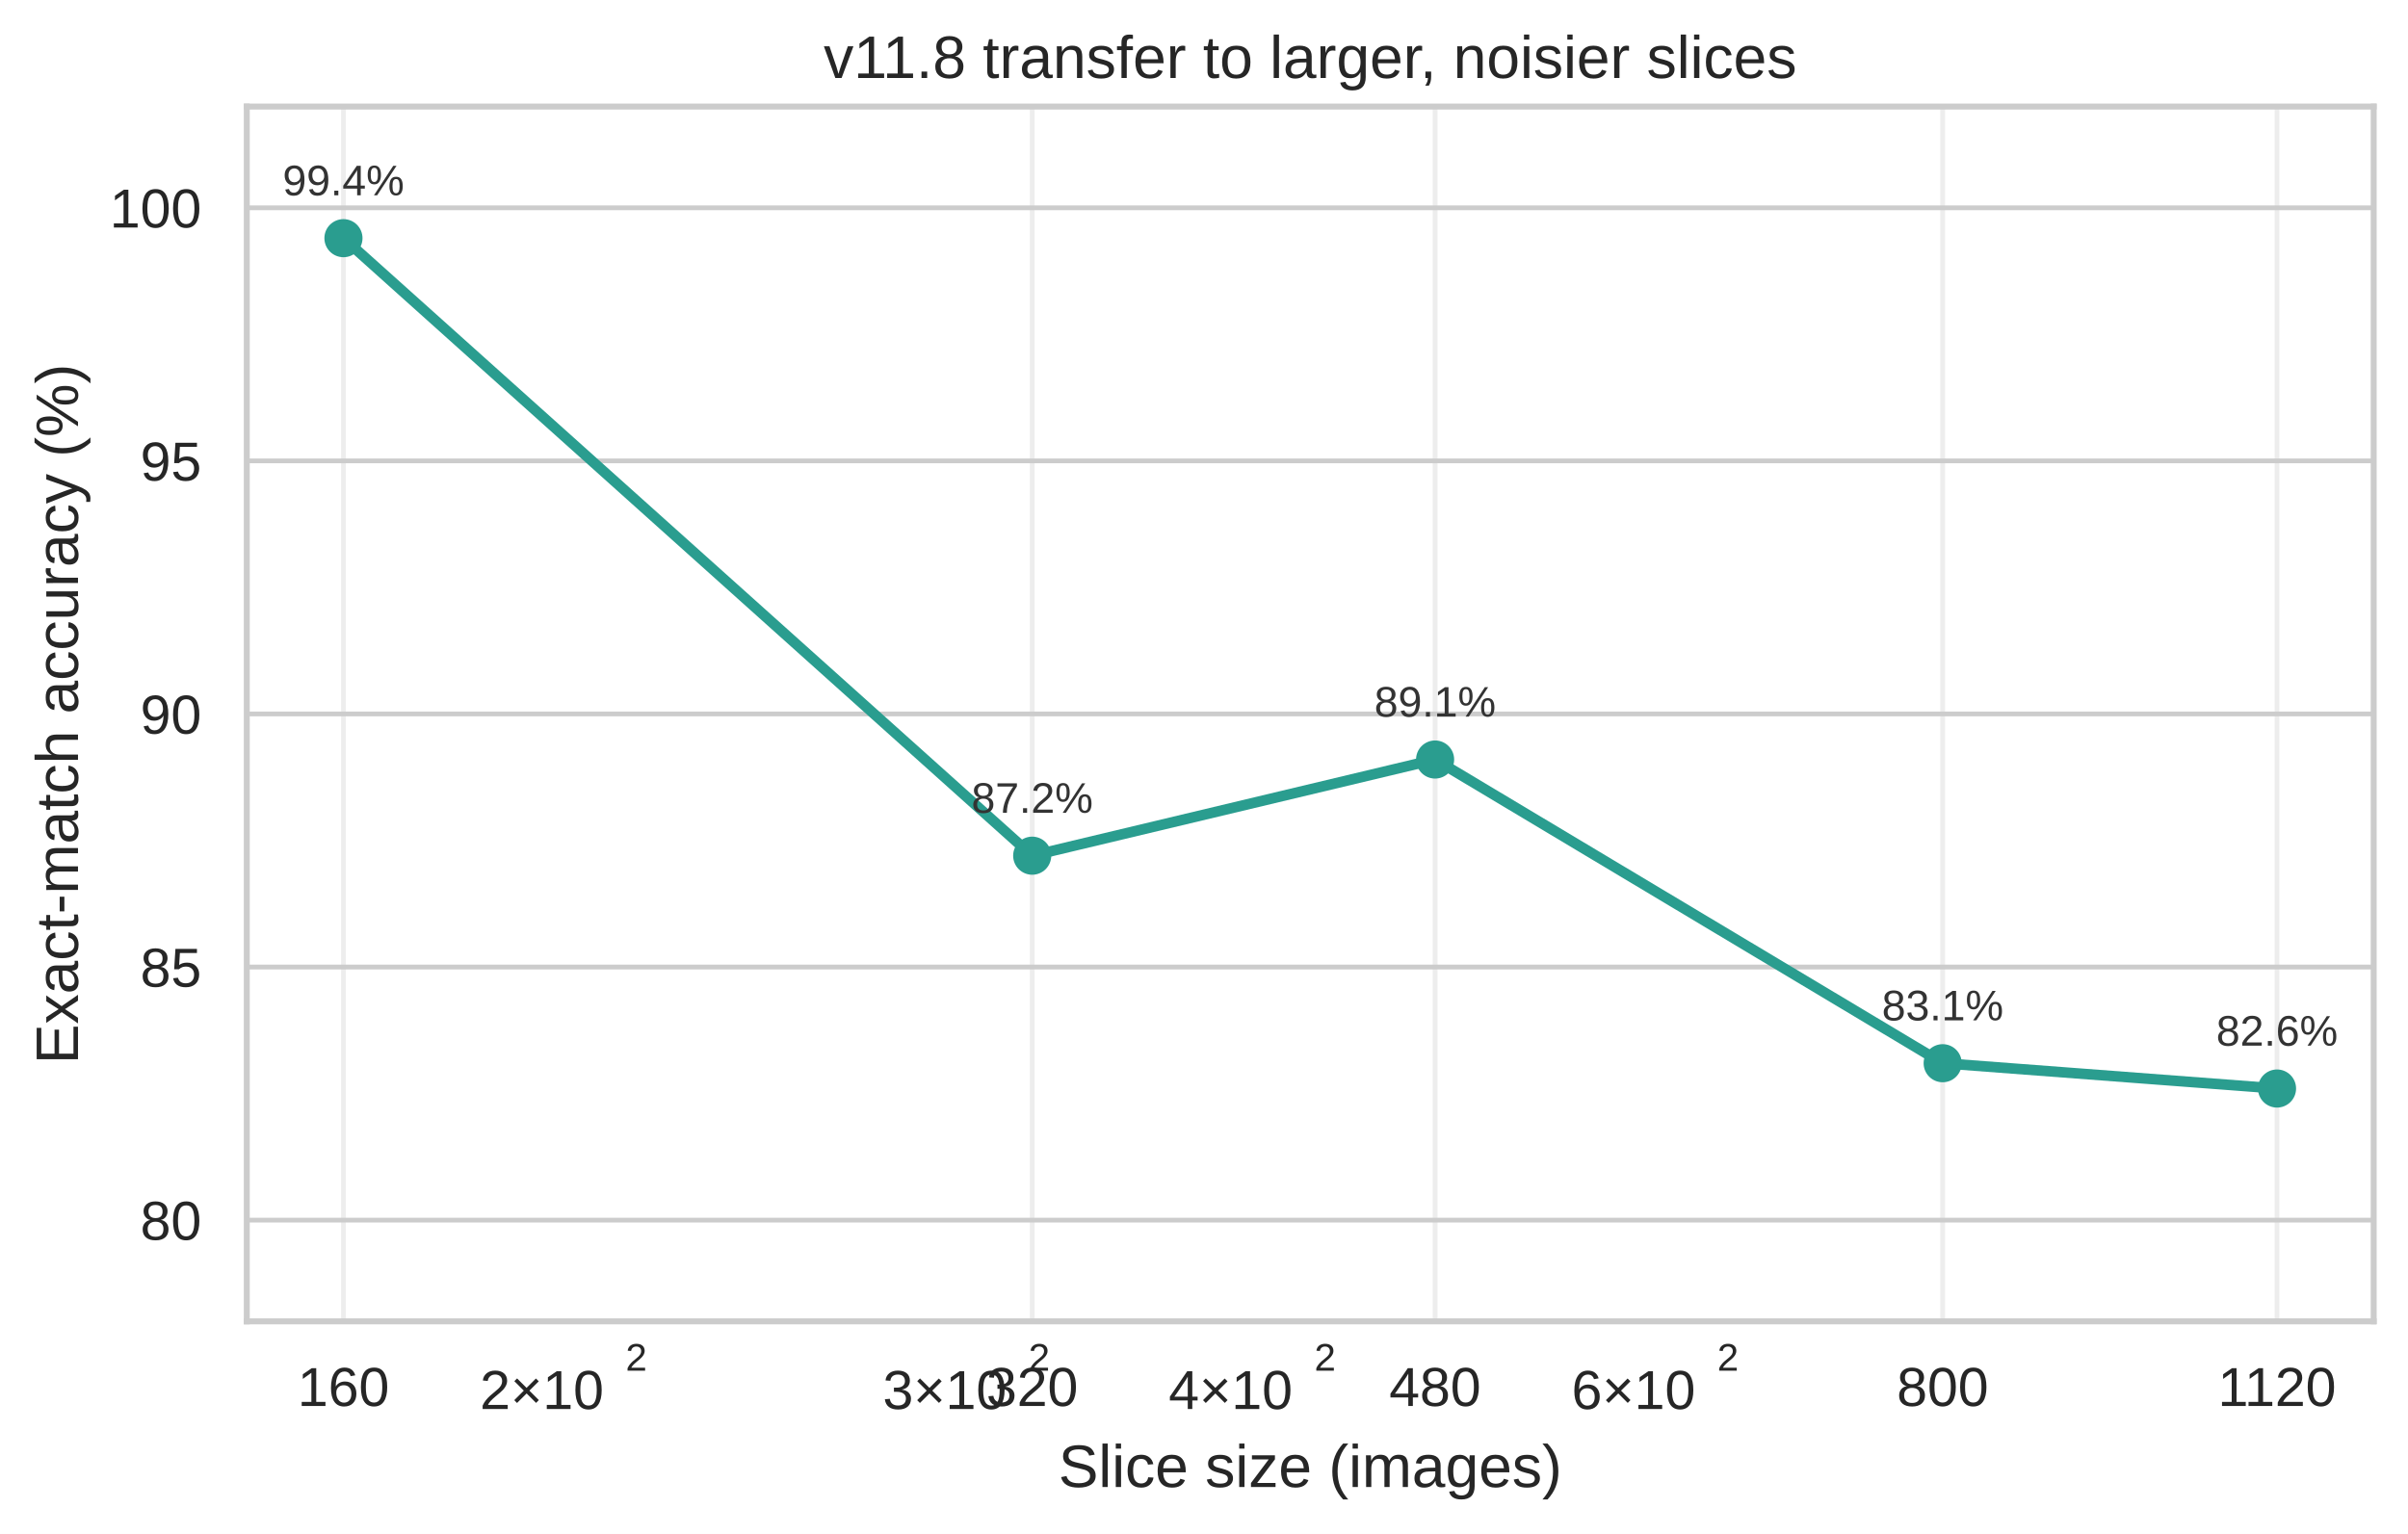
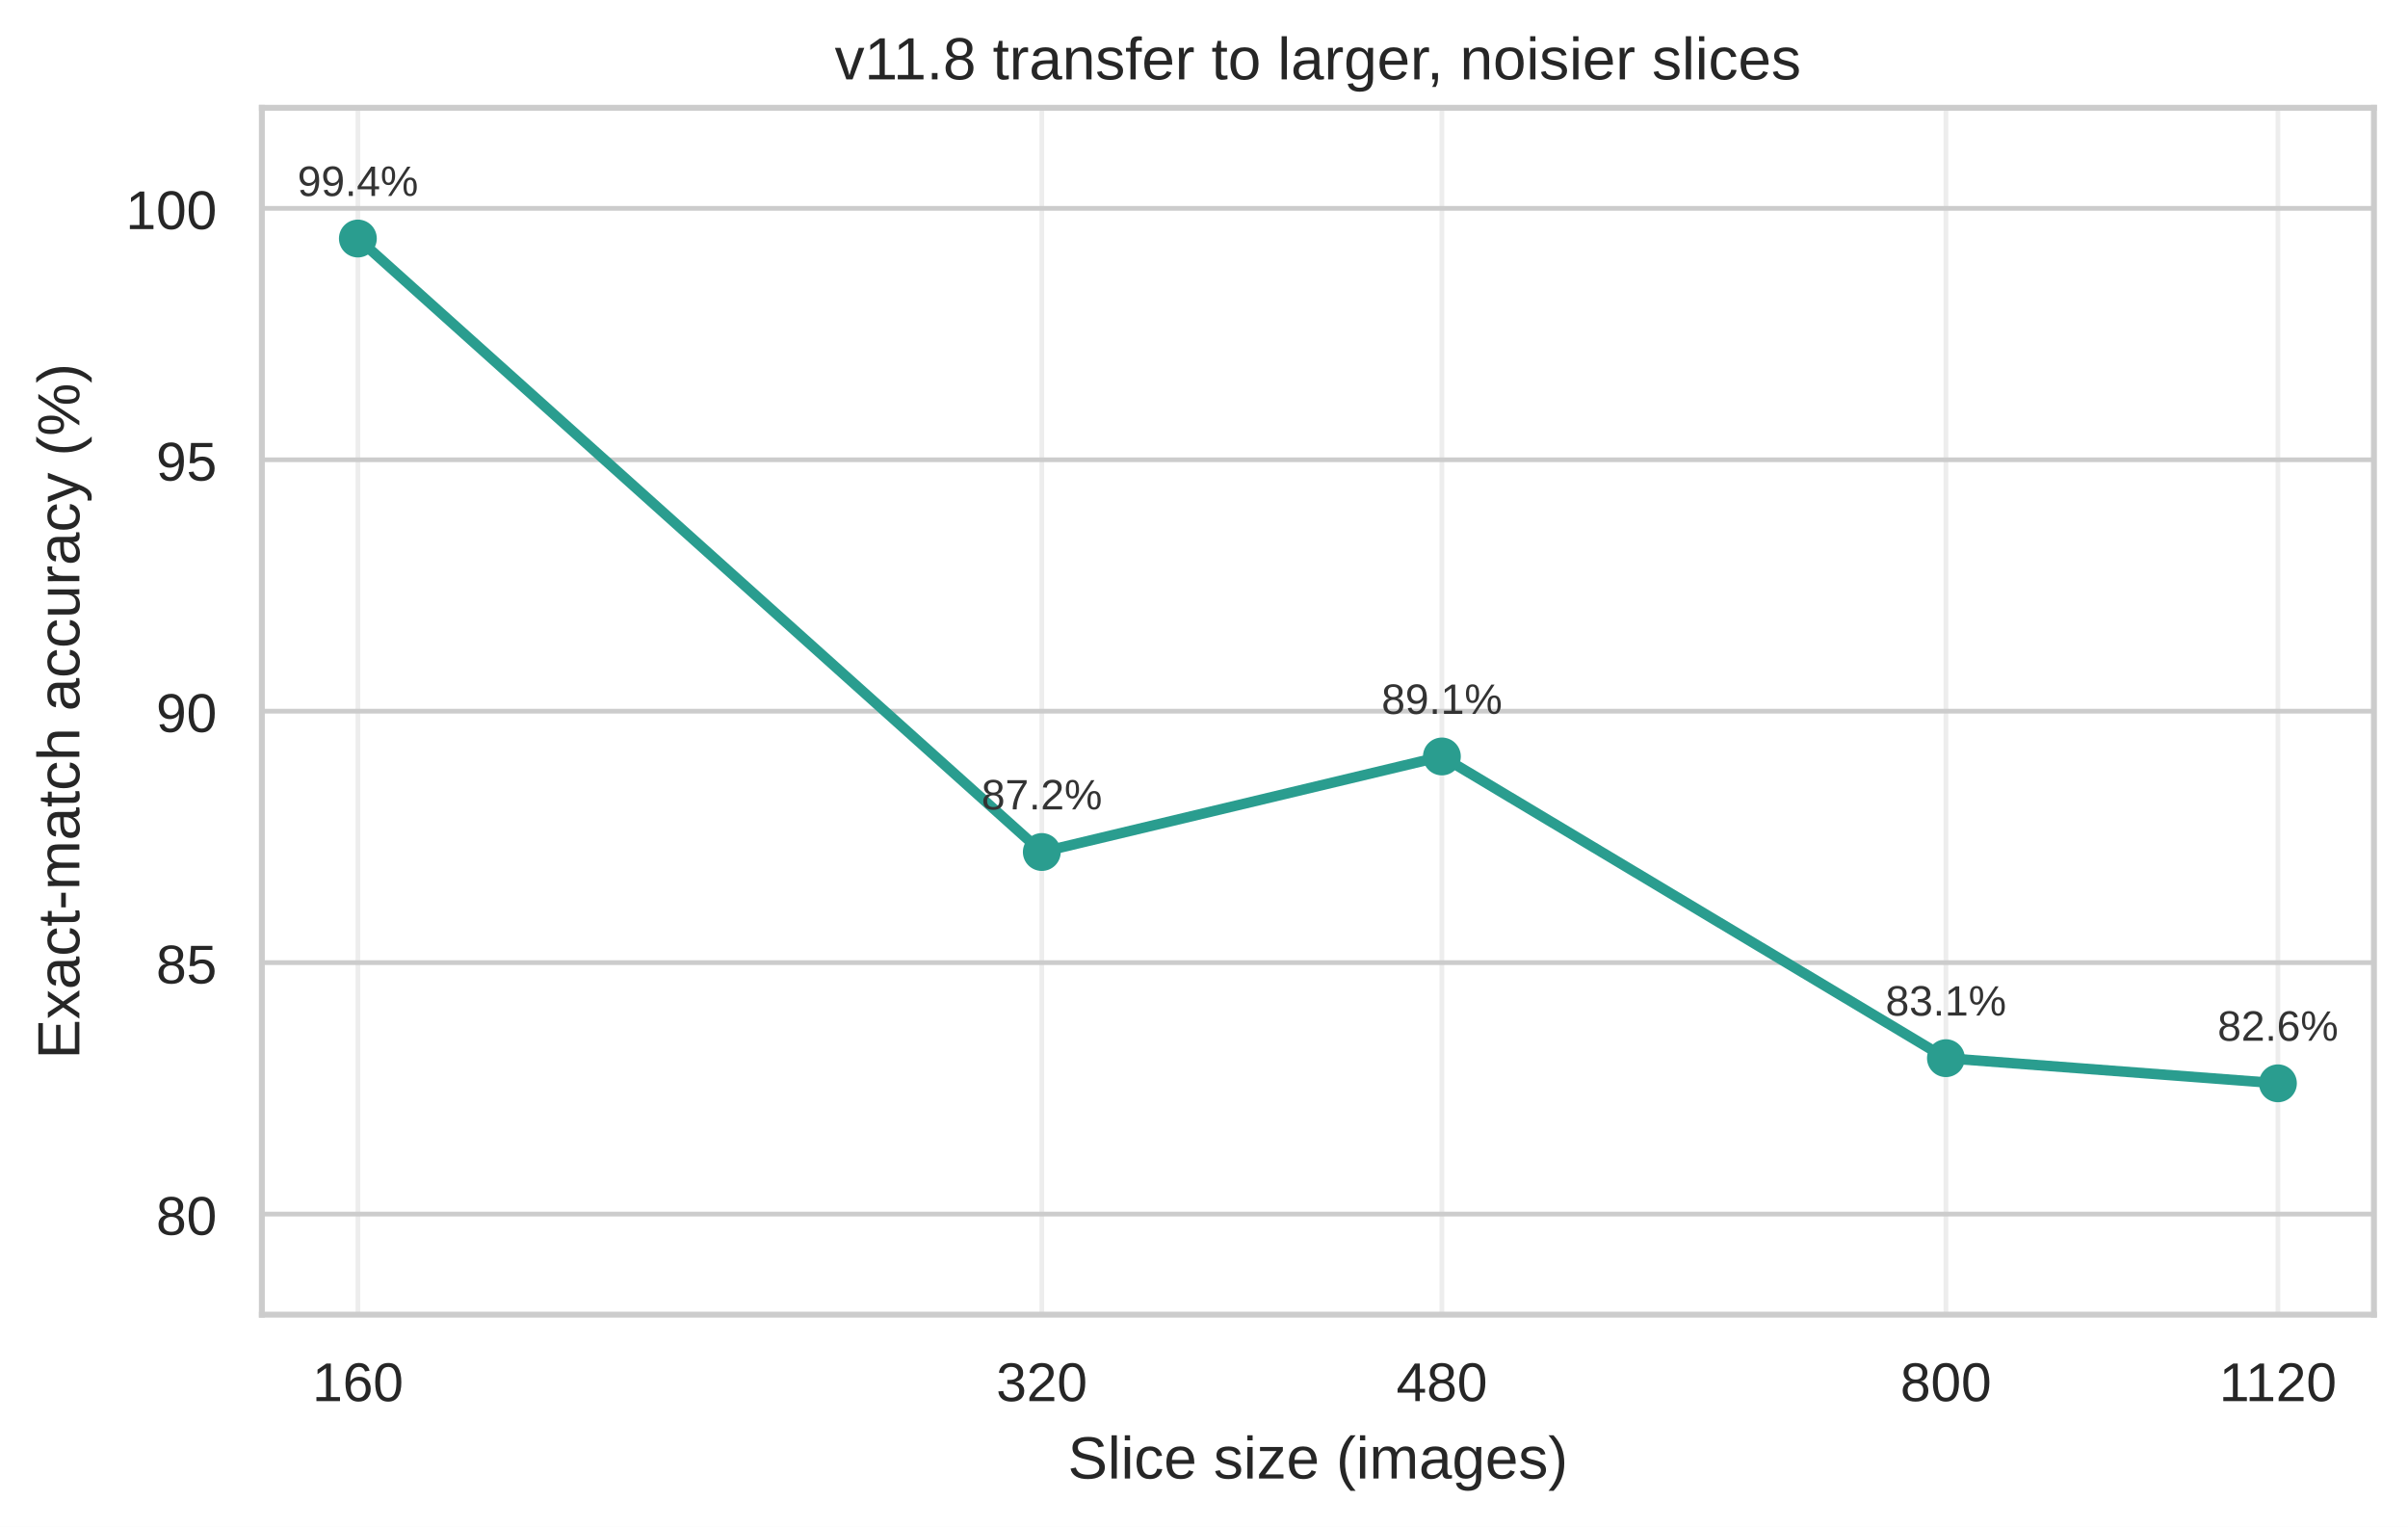
- <svg xmlns="http://www.w3.org/2000/svg" xmlns:xlink="http://www.w3.org/1999/xlink" width="505.393pt" height="322.027pt" viewBox="0 0 505.393 322.027" version="1.1">
+ <svg xmlns="http://www.w3.org/2000/svg" xmlns:xlink="http://www.w3.org/1999/xlink" width="508.947pt" height="322.649pt" viewBox="0 0 508.947 322.649" version="1.1">
  <defs>
    <style type="text/css">*{stroke-linejoin: round; stroke-linecap: butt}</style>
  </defs>
  <g id="figure_1">
    <g id="patch_1">
-       <path d="M 0 322.027  L 505.393 322.027  L 505.393 0  L 0 0  z " style="fill: #ffffff" />
+       <path d="M 0 322.649  L 508.947 322.649  L 508.947 0  L 0 0  z " style="fill: #ffffff" />
    </g>
    <g id="axes_1">
      <g id="patch_2">
-         <path d="M 51.793 277.396  L 498.193 277.396  L 498.193 22.372  L 51.793 22.372  z " style="fill: #ffffff" />
+         <path d="M 55.347 277.798  L 501.747 277.798  L 501.747 22.774  L 55.347 22.774  z " style="fill: #ffffff" />
      </g>
      <g id="matplotlib.axis_1">
        <g id="xtick_1">
          <g id="line2d_1">
-             <path d="M 72.084 277.396  L 72.084 22.372  " clip-path="url(#p738ff356b3)" style="fill: none; stroke: #cccccc; stroke-opacity: 0.35; stroke-linecap: round" />
+             <path d="M 75.638 277.798  L 75.638 22.774  " clip-path="url(#p80aece0e0e)" style="fill: none; stroke: #cccccc; stroke-opacity: 0.35; stroke-linecap: round" />
          </g>
          <g id="text_1">
-             <text style="fill: #262626; font: 11.55px 'Arial', 'DejaVu Sans', 'Liberation Sans', 'Bitstream Vera Sans', sans-serif; text-anchor: middle" x="72.084" y="295.164" transform="rotate(-0 72.08387 295.1637)">160</text>
+             <text style="font-size: 11.55px; font-family: 'Arial', 'DejaVu Sans', 'Liberation Sans', 'Bitstream Vera Sans', sans-serif; text-anchor: middle; fill: #262626" x="75.638" y="296.073" transform="rotate(-0 75.63796 296.0733)">160</text>
          </g>
        </g>
        <g id="xtick_2">
          <g id="line2d_2">
-             <path d="M 216.639 277.396  L 216.639 22.372  " clip-path="url(#p738ff356b3)" style="fill: none; stroke: #cccccc; stroke-opacity: 0.35; stroke-linecap: round" />
+             <path d="M 220.193 277.798  L 220.193 22.774  " clip-path="url(#p80aece0e0e)" style="fill: none; stroke: #cccccc; stroke-opacity: 0.35; stroke-linecap: round" />
          </g>
          <g id="text_2">
-             <text style="fill: #262626; font: 11.55px 'Arial', 'DejaVu Sans', 'Liberation Sans', 'Bitstream Vera Sans', sans-serif; text-anchor: middle" x="216.639" y="295.164" transform="rotate(-0 216.6392 295.1637)">320</text>
+             <text style="font-size: 11.55px; font-family: 'Arial', 'DejaVu Sans', 'Liberation Sans', 'Bitstream Vera Sans', sans-serif; text-anchor: middle; fill: #262626" x="220.193" y="296.073" transform="rotate(-0 220.1933 296.0733)">320</text>
          </g>
        </g>
        <g id="xtick_3">
          <g id="line2d_3">
-             <path d="M 301.199 277.396  L 301.199 22.372  " clip-path="url(#p738ff356b3)" style="fill: none; stroke: #cccccc; stroke-opacity: 0.35; stroke-linecap: round" />
+             <path d="M 304.753 277.798  L 304.753 22.774  " clip-path="url(#p80aece0e0e)" style="fill: none; stroke: #cccccc; stroke-opacity: 0.35; stroke-linecap: round" />
          </g>
          <g id="text_3">
-             <text style="fill: #262626; font: 11.55px 'Arial', 'DejaVu Sans', 'Liberation Sans', 'Bitstream Vera Sans', sans-serif; text-anchor: middle" x="301.199" y="295.164" transform="rotate(-0 301.1987 295.1637)">480</text>
+             <text style="font-size: 11.55px; font-family: 'Arial', 'DejaVu Sans', 'Liberation Sans', 'Bitstream Vera Sans', sans-serif; text-anchor: middle; fill: #262626" x="304.753" y="296.073" transform="rotate(-0 304.7528 296.0733)">480</text>
          </g>
        </g>
        <g id="xtick_4">
          <g id="line2d_4">
-             <path d="M 407.731 277.396  L 407.731 22.372  " clip-path="url(#p738ff356b3)" style="fill: none; stroke: #cccccc; stroke-opacity: 0.35; stroke-linecap: round" />
+             <path d="M 411.285 277.798  L 411.285 22.774  " clip-path="url(#p80aece0e0e)" style="fill: none; stroke: #cccccc; stroke-opacity: 0.35; stroke-linecap: round" />
          </g>
          <g id="text_4">
-             <text style="fill: #262626; font: 11.55px 'Arial', 'DejaVu Sans', 'Liberation Sans', 'Bitstream Vera Sans', sans-serif; text-anchor: middle" x="407.731" y="295.164" transform="rotate(-0 407.731 295.1637)">800</text>
+             <text style="font-size: 11.55px; font-family: 'Arial', 'DejaVu Sans', 'Liberation Sans', 'Bitstream Vera Sans', sans-serif; text-anchor: middle; fill: #262626" x="411.285" y="296.073" transform="rotate(-0 411.2851 296.0733)">800</text>
          </g>
        </g>
        <g id="xtick_5">
          <g id="line2d_5">
-             <path d="M 477.902 277.396  L 477.902 22.372  " clip-path="url(#p738ff356b3)" style="fill: none; stroke: #cccccc; stroke-opacity: 0.35; stroke-linecap: round" />
+             <path d="M 481.456 277.798  L 481.456 22.774  " clip-path="url(#p80aece0e0e)" style="fill: none; stroke: #cccccc; stroke-opacity: 0.35; stroke-linecap: round" />
          </g>
          <g id="text_5">
-             <text style="fill: #262626; font: 11.55px 'Arial', 'DejaVu Sans', 'Liberation Sans', 'Bitstream Vera Sans', sans-serif; text-anchor: middle" x="477.902" y="295.164" transform="rotate(-0 477.9021 295.1637)">1120</text>
+             <text style="font-size: 11.55px; font-family: 'Arial', 'DejaVu Sans', 'Liberation Sans', 'Bitstream Vera Sans', sans-serif; text-anchor: middle; fill: #262626" x="481.456" y="296.073" transform="rotate(-0 481.4561 296.0733)">1120</text>
          </g>
        </g>
-         <g id="xtick_6">
-           <g id="text_6">
-             <g style="fill: #262626" transform="translate(100.7178 296.7073)">
-               <text>
-                 <tspan style="font: 11.55px 'Arial'" x="0 8.636 17.593 23.988" y="-0.913">2×10</tspan>
-                 <tspan style="font: 8.085px 'Arial'" x="30.585" y="-8.963">2</tspan>
-               </text>
-             </g>
-           </g>
-         </g>
-         <g id="xtick_7">
-           <g id="text_7">
-             <g style="fill: #262626" transform="translate(185.2773 296.7073)">
-               <text>
-                 <tspan style="font: 11.55px 'Arial'" x="0 8.636 17.593 23.988" y="-0.913">3×10</tspan>
-                 <tspan style="font: 8.085px 'Arial'" x="30.585" y="-8.963">2</tspan>
-               </text>
-             </g>
-           </g>
-         </g>
-         <g id="xtick_8">
-           <g id="text_8">
-             <g style="fill: #262626" transform="translate(245.2732 296.7073)">
-               <text>
-                 <tspan style="font: 11.55px 'Arial'" x="0 8.636 17.593 23.988" y="-0.913">4×10</tspan>
-                 <tspan style="font: 8.085px 'Arial'" x="30.585" y="-8.963">2</tspan>
-               </text>
-             </g>
-           </g>
-         </g>
-         <g id="xtick_9" />
-         <g id="xtick_10">
-           <g id="text_9">
-             <g style="fill: #262626" transform="translate(329.8326 296.7073)">
-               <text>
-                 <tspan style="font: 11.55px 'Arial'" x="0 8.636 17.593 23.988" y="-0.913">6×10</tspan>
-                 <tspan style="font: 8.085px 'Arial'" x="30.585" y="-8.963">2</tspan>
-               </text>
-             </g>
-           </g>
-         </g>
-         <g id="xtick_11" />
-         <g id="xtick_12" />
-         <g id="text_10">
-           <text style="fill: #262626; font: 12.6px 'Arial', 'DejaVu Sans', 'Liberation Sans', 'Bitstream Vera Sans', sans-serif; text-anchor: middle" x="274.993" y="312.175" transform="rotate(-0 274.993 312.1753)">Slice size (images)</text>
+         <g id="text_6">
+           <text style="font-size: 12.6px; font-family: 'Arial', 'DejaVu Sans', 'Liberation Sans', 'Bitstream Vera Sans', sans-serif; text-anchor: middle; fill: #262626" x="278.547" y="312.422" transform="rotate(-0 278.547 312.4221)">Slice size (images)</text>
        </g>
      </g>
      <g id="matplotlib.axis_2">
        <g id="ytick_1">
          <g id="line2d_6">
-             <path d="M 51.793 256.144  L 498.193 256.144  " clip-path="url(#p738ff356b3)" style="fill: none; stroke: #cccccc; stroke-linecap: round" />
+             <path d="M 55.347 256.546  L 501.747 256.546  " clip-path="url(#p80aece0e0e)" style="fill: none; stroke: #cccccc; stroke-linecap: round" />
          </g>
-           <g id="text_11">
-             <text style="fill: #262626; font: 11.55px 'Arial', 'DejaVu Sans', 'Liberation Sans', 'Bitstream Vera Sans', sans-serif; text-anchor: end" x="42.293" y="260.278" transform="rotate(-0 42.29296 260.278)">80</text>
+           <g id="text_7">
+             <text style="font-size: 11.55px; font-family: 'Arial', 'DejaVu Sans', 'Liberation Sans', 'Bitstream Vera Sans', sans-serif; text-anchor: end; fill: #262626" x="45.847" y="260.934" transform="rotate(-0 45.84705 260.9337)">80</text>
          </g>
        </g>
        <g id="ytick_2">
          <g id="line2d_7">
-             <path d="M 51.793 203.014  L 498.193 203.014  " clip-path="url(#p738ff356b3)" style="fill: none; stroke: #cccccc; stroke-linecap: round" />
+             <path d="M 55.347 203.416  L 501.747 203.416  " clip-path="url(#p80aece0e0e)" style="fill: none; stroke: #cccccc; stroke-linecap: round" />
          </g>
-           <g id="text_12">
-             <text style="fill: #262626; font: 11.55px 'Arial', 'DejaVu Sans', 'Liberation Sans', 'Bitstream Vera Sans', sans-serif; text-anchor: end" x="42.293" y="207.148" transform="rotate(-0 42.29296 207.148)">85</text>
+           <g id="text_8">
+             <text style="font-size: 11.55px; font-family: 'Arial', 'DejaVu Sans', 'Liberation Sans', 'Bitstream Vera Sans', sans-serif; text-anchor: end; fill: #262626" x="45.847" y="207.804" transform="rotate(-0 45.84705 207.8037)">85</text>
          </g>
        </g>
        <g id="ytick_3">
          <g id="line2d_8">
-             <path d="M 51.793 149.884  L 498.193 149.884  " clip-path="url(#p738ff356b3)" style="fill: none; stroke: #cccccc; stroke-linecap: round" />
+             <path d="M 55.347 150.286  L 501.747 150.286  " clip-path="url(#p80aece0e0e)" style="fill: none; stroke: #cccccc; stroke-linecap: round" />
          </g>
-           <g id="text_13">
-             <text style="fill: #262626; font: 11.55px 'Arial', 'DejaVu Sans', 'Liberation Sans', 'Bitstream Vera Sans', sans-serif; text-anchor: end" x="42.293" y="154.018" transform="rotate(-0 42.29296 154.018)">90</text>
+           <g id="text_9">
+             <text style="font-size: 11.55px; font-family: 'Arial', 'DejaVu Sans', 'Liberation Sans', 'Bitstream Vera Sans', sans-serif; text-anchor: end; fill: #262626" x="45.847" y="154.674" transform="rotate(-0 45.84705 154.6737)">90</text>
          </g>
        </g>
        <g id="ytick_4">
          <g id="line2d_9">
-             <path d="M 51.793 96.754  L 498.193 96.754  " clip-path="url(#p738ff356b3)" style="fill: none; stroke: #cccccc; stroke-linecap: round" />
+             <path d="M 55.347 97.156  L 501.747 97.156  " clip-path="url(#p80aece0e0e)" style="fill: none; stroke: #cccccc; stroke-linecap: round" />
          </g>
-           <g id="text_14">
-             <text style="fill: #262626; font: 11.55px 'Arial', 'DejaVu Sans', 'Liberation Sans', 'Bitstream Vera Sans', sans-serif; text-anchor: end" x="42.293" y="100.888" transform="rotate(-0 42.29296 100.888)">95</text>
+           <g id="text_10">
+             <text style="font-size: 11.55px; font-family: 'Arial', 'DejaVu Sans', 'Liberation Sans', 'Bitstream Vera Sans', sans-serif; text-anchor: end; fill: #262626" x="45.847" y="101.544" transform="rotate(-0 45.84705 101.5437)">95</text>
          </g>
        </g>
        <g id="ytick_5">
          <g id="line2d_10">
-             <path d="M 51.793 43.624  L 498.193 43.624  " clip-path="url(#p738ff356b3)" style="fill: none; stroke: #cccccc; stroke-linecap: round" />
+             <path d="M 55.347 44.026  L 501.747 44.026  " clip-path="url(#p80aece0e0e)" style="fill: none; stroke: #cccccc; stroke-linecap: round" />
          </g>
-           <g id="text_15">
-             <text style="fill: #262626; font: 11.55px 'Arial', 'DejaVu Sans', 'Liberation Sans', 'Bitstream Vera Sans', sans-serif; text-anchor: end" x="42.293" y="47.758" transform="rotate(-0 42.29296 47.75804)">100</text>
+           <g id="text_11">
+             <text style="font-size: 11.55px; font-family: 'Arial', 'DejaVu Sans', 'Liberation Sans', 'Bitstream Vera Sans', sans-serif; text-anchor: end; fill: #262626" x="45.847" y="48.414" transform="rotate(-0 45.84705 48.41368)">100</text>
          </g>
        </g>
-         <g id="text_16">
-           <text style="fill: #262626; font: 12.6px 'Arial', 'DejaVu Sans', 'Liberation Sans', 'Bitstream Vera Sans', sans-serif; text-anchor: middle" x="16.372" y="149.884" transform="rotate(-90 16.37241 149.8844)">Exact-match accuracy (%)</text>
+         <g id="text_12">
+           <text style="font-size: 12.6px; font-family: 'Arial', 'DejaVu Sans', 'Liberation Sans', 'Bitstream Vera Sans', sans-serif; text-anchor: middle; fill: #262626" x="16.774" y="150.286" transform="rotate(-90 16.77403 150.286)">Exact-match accuracy (%)</text>
        </g>
      </g>
      <g id="patch_3">
-         <path d="M 51.793 277.396  L 51.793 22.372  " style="fill: none; stroke: #cccccc; stroke-width: 1.25; stroke-linejoin: miter; stroke-linecap: square" />
+         <path d="M 55.347 277.798  L 55.347 22.774  " style="fill: none; stroke: #cccccc; stroke-width: 1.25; stroke-linejoin: miter; stroke-linecap: square" />
      </g>
      <g id="patch_4">
-         <path d="M 498.193 277.396  L 498.193 22.372  " style="fill: none; stroke: #cccccc; stroke-width: 1.25; stroke-linejoin: miter; stroke-linecap: square" />
+         <path d="M 501.747 277.798  L 501.747 22.774  " style="fill: none; stroke: #cccccc; stroke-width: 1.25; stroke-linejoin: miter; stroke-linecap: square" />
      </g>
      <g id="patch_5">
-         <path d="M 51.793 277.396  L 498.193 277.396  " style="fill: none; stroke: #cccccc; stroke-width: 1.25; stroke-linejoin: miter; stroke-linecap: square" />
+         <path d="M 55.347 277.798  L 501.747 277.798  " style="fill: none; stroke: #cccccc; stroke-width: 1.25; stroke-linejoin: miter; stroke-linecap: square" />
      </g>
      <g id="patch_6">
-         <path d="M 51.793 22.372  L 498.193 22.372  " style="fill: none; stroke: #cccccc; stroke-width: 1.25; stroke-linejoin: miter; stroke-linecap: square" />
+         <path d="M 55.347 22.774  L 501.747 22.774  " style="fill: none; stroke: #cccccc; stroke-width: 1.25; stroke-linejoin: miter; stroke-linecap: square" />
      </g>
      <g id="line2d_11">
-         <path d="M 72.084 50  L 216.639 179.637  L 301.199 159.448  L 407.731 223.204  L 477.902 228.517  " clip-path="url(#p738ff356b3)" style="fill: none; stroke: #2a9d8f; stroke-width: 2.2; stroke-linecap: round" />
+         <path d="M 75.638 50.402  L 220.193 180.039  L 304.753 159.849  L 411.285 223.605  L 481.456 228.918  " clip-path="url(#p80aece0e0e)" style="fill: none; stroke: #2a9d8f; stroke-width: 2.2; stroke-linecap: round" />
        <defs>
-           <path id="m0e87112596" d="M 0 3.5  C 0.928 3.5 1.819 3.131 2.475 2.475  C 3.131 1.819 3.5 0.928 3.5 0  C 3.5 -0.928 3.131 -1.819 2.475 -2.475  C 1.819 -3.131 0.928 -3.5 0 -3.5  C -0.928 -3.5 -1.819 -3.131 -2.475 -2.475  C -3.131 -1.819 -3.5 -0.928 -3.5 0  C -3.5 0.928 -3.131 1.819 -2.475 2.475  C -1.819 3.131 -0.928 3.5 0 3.5  z " style="stroke: #2a9d8f" />
+           <path id="m9c1e7e4143" d="M 0 3.5  C 0.928 3.5 1.819 3.131 2.475 2.475  C 3.131 1.819 3.5 0.928 3.5 0  C 3.5 -0.928 3.131 -1.819 2.475 -2.475  C 1.819 -3.131 0.928 -3.5 0 -3.5  C -0.928 -3.5 -1.819 -3.131 -2.475 -2.475  C -3.131 -1.819 -3.5 -0.928 -3.5 0  C -3.5 0.928 -3.131 1.819 -2.475 2.475  C -1.819 3.131 -0.928 3.5 0 3.5  z " style="stroke: #2a9d8f" />
        </defs>
-         <g clip-path="url(#p738ff356b3)">
-           <use xlink:href="#m0e87112596" x="72.084" y="50" style="fill: #2a9d8f; stroke: #2a9d8f" />
-           <use xlink:href="#m0e87112596" x="216.639" y="179.637" style="fill: #2a9d8f; stroke: #2a9d8f" />
-           <use xlink:href="#m0e87112596" x="301.199" y="159.448" style="fill: #2a9d8f; stroke: #2a9d8f" />
-           <use xlink:href="#m0e87112596" x="407.731" y="223.204" style="fill: #2a9d8f; stroke: #2a9d8f" />
-           <use xlink:href="#m0e87112596" x="477.902" y="228.517" style="fill: #2a9d8f; stroke: #2a9d8f" />
+         <g clip-path="url(#p80aece0e0e)">
+           <use xlink:href="#m9c1e7e4143" x="75.638" y="50.402" style="fill: #2a9d8f; stroke: #2a9d8f" />
+           <use xlink:href="#m9c1e7e4143" x="220.193" y="180.039" style="fill: #2a9d8f; stroke: #2a9d8f" />
+           <use xlink:href="#m9c1e7e4143" x="304.753" y="159.849" style="fill: #2a9d8f; stroke: #2a9d8f" />
+           <use xlink:href="#m9c1e7e4143" x="411.285" y="223.605" style="fill: #2a9d8f; stroke: #2a9d8f" />
+           <use xlink:href="#m9c1e7e4143" x="481.456" y="228.918" style="fill: #2a9d8f; stroke: #2a9d8f" />
        </g>
      </g>
+       <g id="text_13">
+         <text style="font-size: 9px; font-family: 'Arial', 'DejaVu Sans', 'Liberation Sans', 'Bitstream Vera Sans', sans-serif; text-anchor: middle; fill: #333333" x="75.638" y="41.402" transform="rotate(-0 75.63796 41.40163)">99.4%</text>
+       </g>
+       <g id="text_14">
+         <text style="font-size: 9px; font-family: 'Arial', 'DejaVu Sans', 'Liberation Sans', 'Bitstream Vera Sans', sans-serif; text-anchor: middle; fill: #333333" x="220.193" y="171.039" transform="rotate(-0 220.1933 171.0388)">87.2%</text>
+       </g>
+       <g id="text_15">
+         <text style="font-size: 9px; font-family: 'Arial', 'DejaVu Sans', 'Liberation Sans', 'Bitstream Vera Sans', sans-serif; text-anchor: middle; fill: #333333" x="304.753" y="150.849" transform="rotate(-0 304.7528 150.8494)">89.1%</text>
+       </g>
+       <g id="text_16">
+         <text style="font-size: 9px; font-family: 'Arial', 'DejaVu Sans', 'Liberation Sans', 'Bitstream Vera Sans', sans-serif; text-anchor: middle; fill: #333333" x="411.285" y="214.605" transform="rotate(-0 411.2851 214.6054)">83.1%</text>
+       </g>
      <g id="text_17">
-         <text style="fill: #333333; font: 9px 'Arial', 'DejaVu Sans', 'Liberation Sans', 'Bitstream Vera Sans', sans-serif; text-anchor: middle" x="72.084" y="41" transform="rotate(-0 72.08387 41.00001)">99.4%</text>
+         <text style="font-size: 9px; font-family: 'Arial', 'DejaVu Sans', 'Liberation Sans', 'Bitstream Vera Sans', sans-serif; text-anchor: middle; fill: #333333" x="481.456" y="219.918" transform="rotate(-0 481.4561 219.9184)">82.6%</text>
      </g>
      <g id="text_18">
-         <text style="fill: #333333; font: 9px 'Arial', 'DejaVu Sans', 'Liberation Sans', 'Bitstream Vera Sans', sans-serif; text-anchor: middle" x="216.639" y="170.637" transform="rotate(-0 216.6392 170.6372)">87.2%</text>
-       </g>
-       <g id="text_19">
-         <text style="fill: #333333; font: 9px 'Arial', 'DejaVu Sans', 'Liberation Sans', 'Bitstream Vera Sans', sans-serif; text-anchor: middle" x="301.199" y="150.448" transform="rotate(-0 301.1987 150.4478)">89.1%</text>
-       </g>
-       <g id="text_20">
-         <text style="fill: #333333; font: 9px 'Arial', 'DejaVu Sans', 'Liberation Sans', 'Bitstream Vera Sans', sans-serif; text-anchor: middle" x="407.731" y="214.204" transform="rotate(-0 407.731 214.2038)">83.1%</text>
-       </g>
-       <g id="text_21">
-         <text style="fill: #333333; font: 9px 'Arial', 'DejaVu Sans', 'Liberation Sans', 'Bitstream Vera Sans', sans-serif; text-anchor: middle" x="477.902" y="219.517" transform="rotate(-0 477.9021 219.5168)">82.6%</text>
-       </g>
-       <g id="text_22">
-         <text style="fill: #262626; font: 12.6px 'Arial', 'DejaVu Sans', 'Liberation Sans', 'Bitstream Vera Sans', sans-serif; text-anchor: middle" x="274.993" y="16.372" transform="rotate(-0 274.993 16.37241)">v11.8 transfer to larger, noisier slices</text>
+         <text style="font-size: 12.6px; font-family: 'Arial', 'DejaVu Sans', 'Liberation Sans', 'Bitstream Vera Sans', sans-serif; text-anchor: middle; fill: #262626" x="278.547" y="16.774" transform="rotate(-0 278.547 16.77403)">v11.8 transfer to larger, noisier slices</text>
      </g>
    </g>
  </g>
  <defs>
-     <clipPath id="p738ff356b3">
-       <rect x="51.793" y="22.372" width="446.4" height="255.024" />
+     <clipPath id="p80aece0e0e">
+       <rect x="55.347" y="22.774" width="446.4" height="255.024" />
    </clipPath>
  </defs>
</svg>
